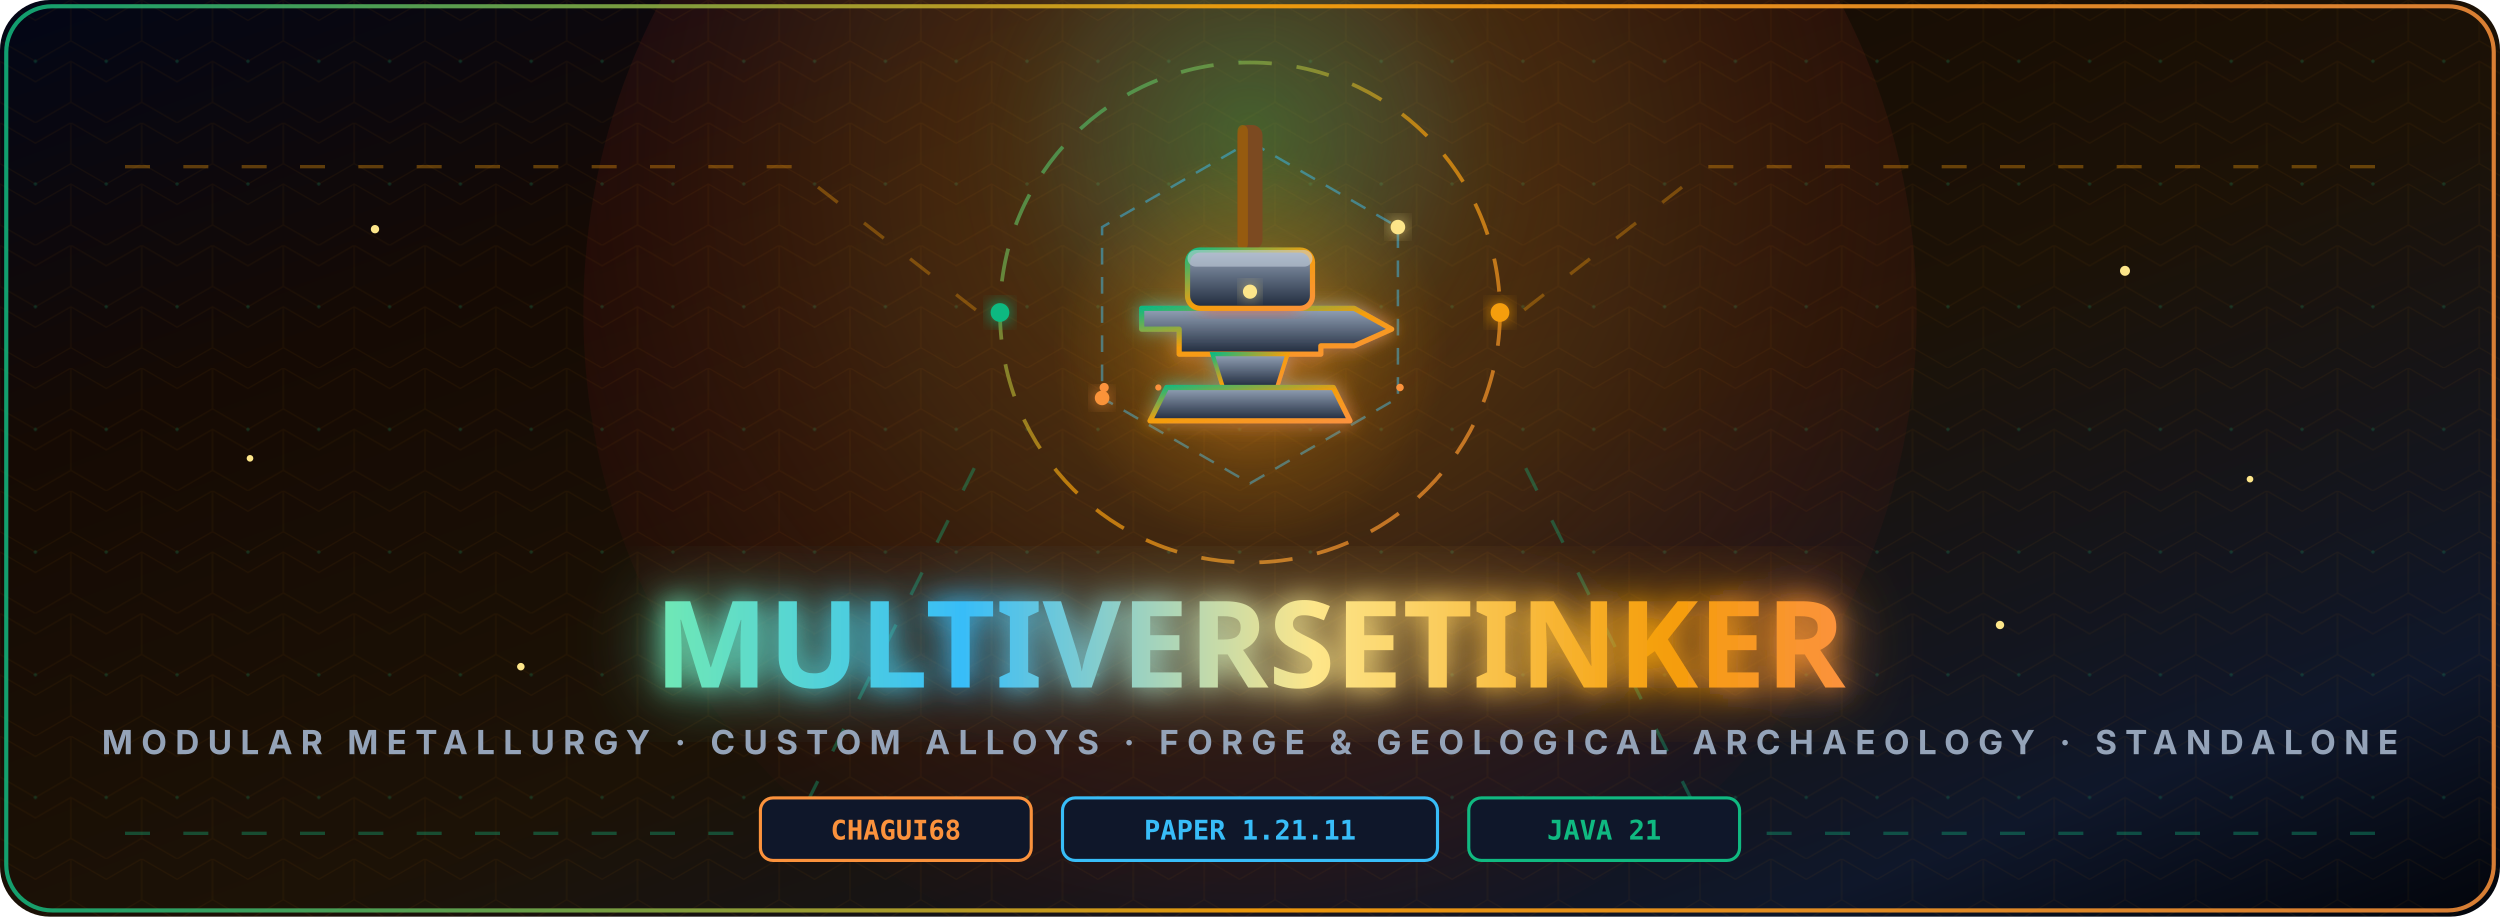
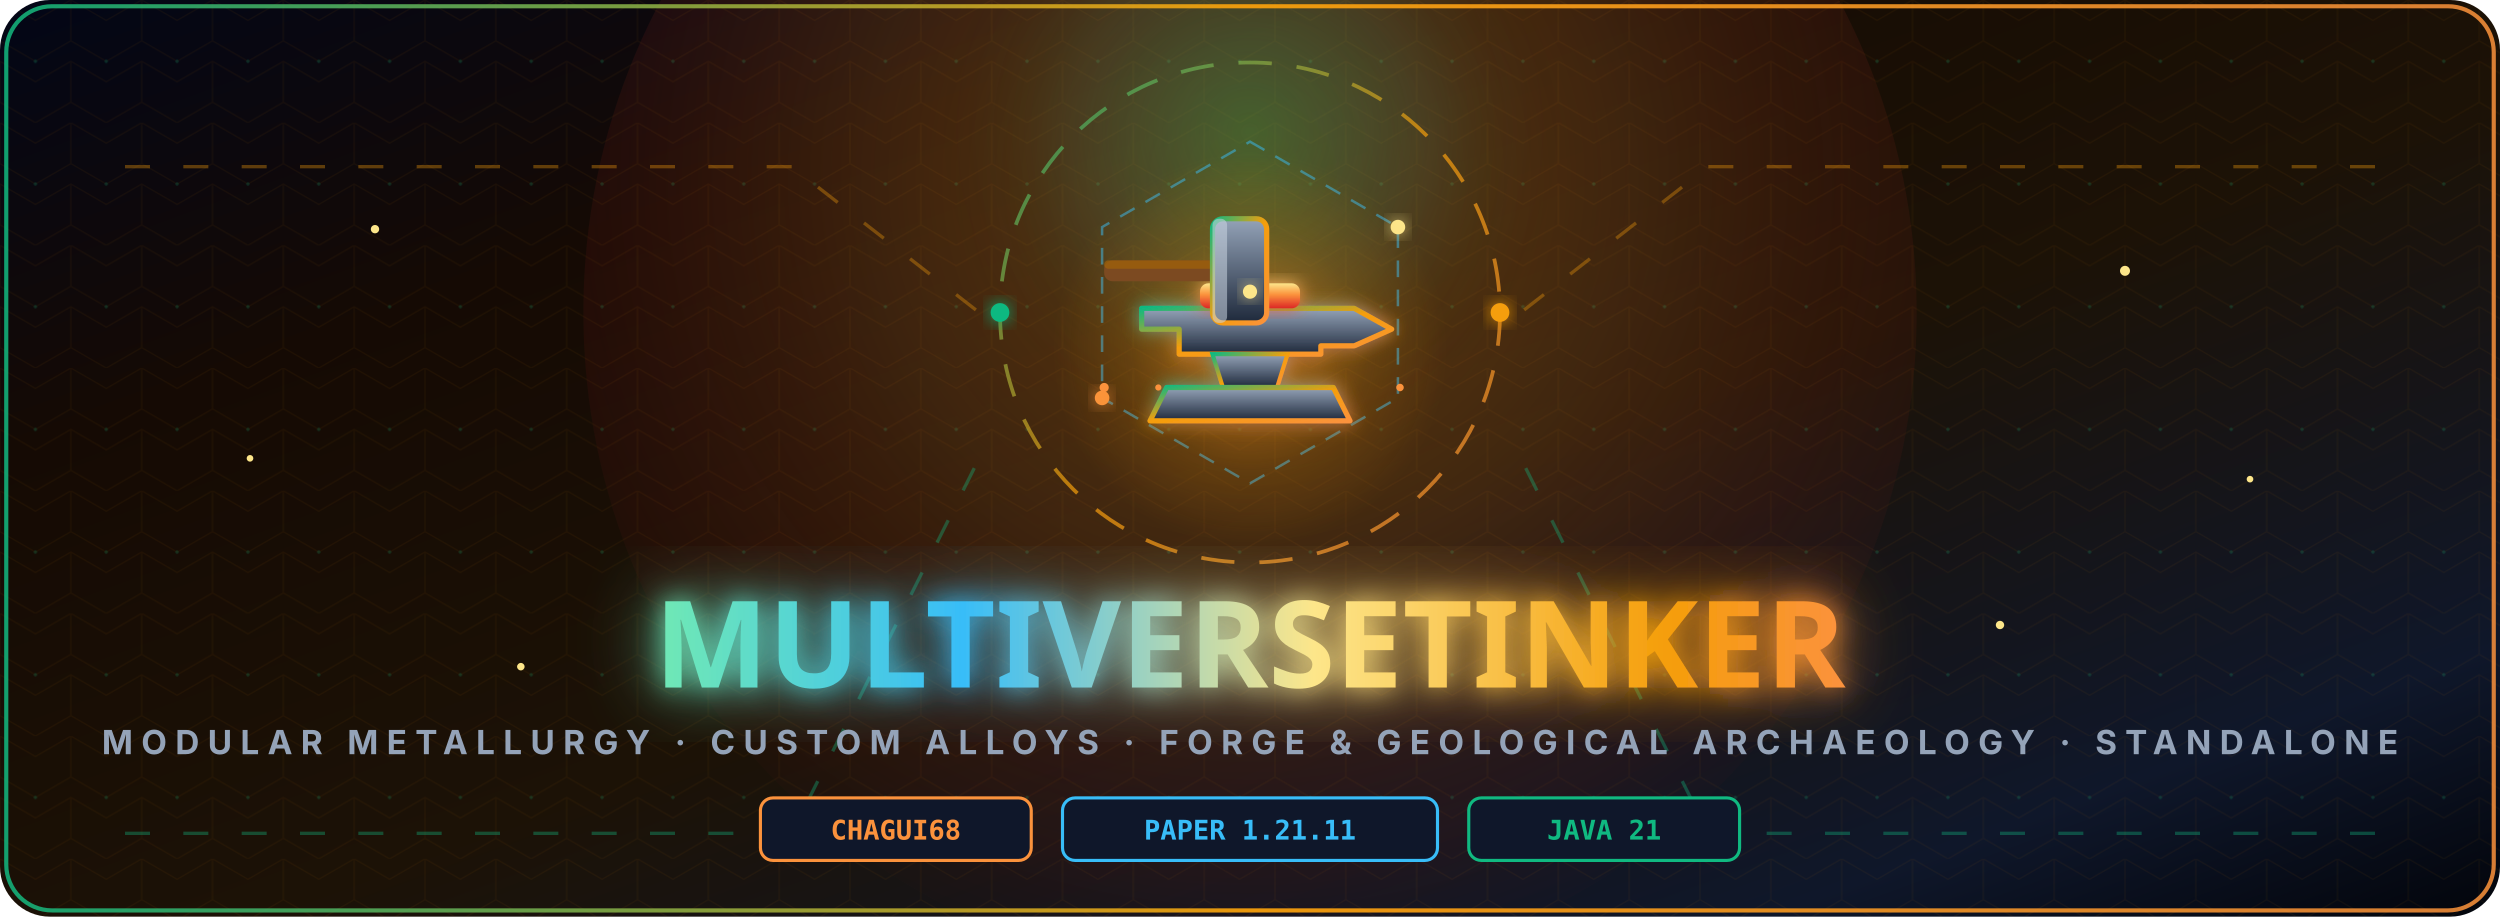
<svg xmlns="http://www.w3.org/2000/svg" viewBox="0 0 1200 440" width="100%" height="auto" role="img" aria-label="MultiverseTinker — Celestial Forge Banner">
  <defs>
    <linearGradient id="labVoid" x1="0%" y1="0%" x2="100%" y2="100%">
      <stop offset="0%" stop-color="#020617" />
      <stop offset="25%" stop-color="#150a04" />
      <stop offset="55%" stop-color="#1c1206" />
      <stop offset="85%" stop-color="#0f172a" />
      <stop offset="100%" stop-color="#02040a" />
    </linearGradient>
    <radialGradient id="nebulaMolten" cx="50%" cy="40%" r="65%">
      <stop offset="0%" stop-color="#F59E0B" stop-opacity="0.34" />
      <stop offset="45%" stop-color="#FB923C" stop-opacity="0.16" />
      <stop offset="80%" stop-color="#DC2626" stop-opacity="0.06" />
      <stop offset="100%" stop-color="#000000" stop-opacity="0" />
    </radialGradient>
    <radialGradient id="nebulaEmerald" cx="50%" cy="32%" r="38%">
      <stop offset="0%" stop-color="#10B981" stop-opacity="0.30" />
      <stop offset="60%" stop-color="#06B6D4" stop-opacity="0.08" />
      <stop offset="100%" stop-color="#000000" stop-opacity="0" />
    </radialGradient>
    <linearGradient id="titleGrad" x1="0%" y1="0%" x2="100%" y2="0%">
      <stop offset="0%" stop-color="#6EE7B7" />
      <stop offset="25%" stop-color="#38BDF8" />
      <stop offset="55%" stop-color="#FDE68A" />
      <stop offset="85%" stop-color="#F59E0B" />
      <stop offset="100%" stop-color="#FB923C" />
    </linearGradient>
    <linearGradient id="cyberBorder" x1="0%" y1="0%" x2="100%" y2="0%">
      <stop offset="0%" stop-color="#10B981" stop-opacity="0.85" />
      <stop offset="50%" stop-color="#F59E0B" stop-opacity="0.95" />
      <stop offset="100%" stop-color="#FB923C" stop-opacity="0.85" />
    </linearGradient>
    <linearGradient id="ringGrad" x1="0%" y1="0%" x2="100%" y2="100%">
      <stop offset="0%" stop-color="#10B981" />
      <stop offset="50%" stop-color="#F59E0B" />
      <stop offset="100%" stop-color="#FB923C" />
    </linearGradient>
    <linearGradient id="steelG" x1="0" y1="0" x2="0" y2="1">
      <stop offset="0%" stop-color="#94A3B8" />
      <stop offset="100%" stop-color="#1E293B" />
    </linearGradient>
    <linearGradient id="moltenG" x1="0" y1="0" x2="0" y2="1">
      <stop offset="0%" stop-color="#FDE68A" />
      <stop offset="45%" stop-color="#FB923C" />
      <stop offset="100%" stop-color="#DC2626" />
    </linearGradient>
    <radialGradient id="anvilHeat" cx="50%" cy="50%" r="50%">
      <stop offset="0%" stop-color="#FB923C" stop-opacity="0.6" />
      <stop offset="60%" stop-color="#F59E0B" stop-opacity="0.15" />
      <stop offset="100%" stop-color="#F59E0B" stop-opacity="0" />
    </radialGradient>
    <pattern id="hexMatrix" width="40" height="69.282" patternUnits="userSpaceOnUse" patternTransform="scale(0.85)">
      <path d="M 40 0 L 20 11.547 L 0 0 L 0 23.094 L 20 34.641 L 40 23.094 Z M 0 34.641 L 20 46.188 L 40 34.641 L 40 57.735 L 20 69.282 L 0 57.735 Z" fill="none" stroke="#F59E0B" stroke-width="0.75" stroke-opacity="0.05" />
      <circle cx="20" cy="34.641" r="1" fill="#10B981" fill-opacity="0.18" />
    </pattern>
    <filter id="glowLab" x="-40%" y="-40%" width="180%" height="180%">
      <feGaussianBlur stdDeviation="4" result="blur" />
      <feMerge>
        <feMergeNode in="blur" />
        <feMergeNode in="SourceGraphic" />
      </feMerge>
    </filter>
    <filter id="intenseGlow" x="-60%" y="-60%" width="220%" height="220%">
      <feGaussianBlur stdDeviation="7" result="b1" />
      <feGaussianBlur stdDeviation="16" result="b2" />
      <feMerge>
        <feMergeNode in="b2" />
        <feMergeNode in="b1" />
        <feMergeNode in="SourceGraphic" />
      </feMerge>
    </filter>
    <style>
      @keyframes spinTachyon    { from { transform: rotate(0deg); } to { transform: rotate(360deg); } }
      @keyframes spinTachyonRev { from { transform: rotate(360deg); } to { transform: rotate(0deg); } }
      @keyframes dashConduit    { to { stroke-dashoffset: -180; } }
      @keyframes twinkleLab     { 0%,100% { opacity: 0.25; transform: scale(0.8); } 50% { opacity: 1; transform: scale(1.3); } }
      @keyframes borderShimmer  { 0%,100% { stroke-opacity: 0.5; } 50% { stroke-opacity: 1; } }
      @keyframes titlePulse     { 0%,100% { opacity: 0.9; filter: drop-shadow(0 0 12px rgba(245,158,11,0.7)); } 50% { opacity: 1; filter: drop-shadow(0 0 26px rgba(251,146,60,1)); } }
      @keyframes heatPulse      { 0%,100% { opacity: 0.7; } 50% { opacity: 1; } }

      .tachyon-ring     { animation: spinTachyon 40s linear infinite;     transform-origin: 600px 150px; }
      .tachyon-ring-rev { animation: spinTachyonRev 26s linear infinite;  transform-origin: 600px 150px; }
      .conduit-flow     { stroke-dasharray: 12 16; animation: dashConduit 14s linear infinite; }
      .twinkle-node     { animation: twinkleLab 3.2s ease-in-out infinite; transform-box: fill-box; transform-origin: center; }
      .border-pulse     { animation: borderShimmer 4s ease-in-out infinite; }
      .title-a          { font-family: 'Outfit','Segoe UI',sans-serif; font-weight: 900; font-size: 58px; fill: url(#titleGrad); animation: titlePulse 3.5s ease-in-out infinite; }
      .sub-a            { font-family: 'Inter','Segoe UI',sans-serif; font-weight: 700; font-size: 16px; fill: #94A3B8; letter-spacing: 4px; }
      .heat-a           { animation: heatPulse 2.6s ease-in-out infinite; }
      .btext-a          { font-family: 'JetBrains Mono',monospace; font-size: 13px; font-weight: 700; }
    </style>
  </defs>
  <rect width="1200" height="440" rx="24" fill="url(#labVoid)" />
  <rect width="1200" height="440" rx="24" fill="url(#hexMatrix)" />
  <circle cx="600" cy="150" r="320" fill="url(#nebulaMolten)" />
  <circle cx="600" cy="135" r="200" fill="url(#nebulaEmerald)" />
  <g class="conduit-flow" opacity="0.35">
    <path d="M 60 80 L 380 80 L 470 150 M 1140 80 L 820 80 L 730 150" fill="none" stroke="#F59E0B" stroke-width="1.6" />
    <path d="M 60 400 L 380 400 L 470 220 M 1140 400 L 820 400 L 730 220" fill="none" stroke="#10B981" stroke-width="1.6" />
  </g>
  <g fill="#FDE68A">
    <circle class="twinkle-node" cx="180" cy="110" r="2" />
    <circle class="twinkle-node" cx="1020" cy="130" r="2.4" style="animation-delay:1.1s" />
    <circle class="twinkle-node" cx="250" cy="320" r="1.8" style="animation-delay:0.6s" />
    <circle class="twinkle-node" cx="960" cy="300" r="2" style="animation-delay:1.8s" />
    <circle class="twinkle-node" cx="120" cy="220" r="1.6" style="animation-delay:2.3s" />
    <circle class="twinkle-node" cx="1080" cy="230" r="1.6" style="animation-delay:0.3s" />
  </g>
  <g class="tachyon-ring">
    <circle cx="600" cy="150" r="120" fill="none" stroke="url(#ringGrad)" stroke-width="1.8" stroke-dasharray="16 12" opacity="0.7" />
    <circle cx="720" cy="150" r="4.5" fill="#F59E0B" filter="url(#glowLab)" />
    <circle cx="480" cy="150" r="4.5" fill="#10B981" filter="url(#glowLab)" />
  </g>
  <g class="tachyon-ring-rev">
    <polygon points="600,68 671,109 671,191 600,232 529,191 529,109" fill="none" stroke="#38BDF8" stroke-width="1.2" stroke-dasharray="8 6" opacity="0.5" />
    <circle cx="671" cy="109" r="3.5" fill="#FDE68A" filter="url(#glowLab)" />
    <circle cx="529" cy="191" r="3.5" fill="#FB923C" filter="url(#glowLab)" />
  </g>
  <g transform="translate(600, 150)">
    <circle class="heat-a" cx="0" cy="18" r="95" fill="url(#anvilHeat)" />
    <g filter="url(#glowLab)">
      <path d="M -52 -2 L 50 -2 L 68 8 L 50 16 L 34 16 L 34 20 L -34 20 L -34 8 L -52 8 Z" fill="url(#steelG)" stroke="url(#ringGrad)" stroke-width="2.5" stroke-linejoin="round" />
      <path d="M -18 20 L 18 20 L 13 36 L -13 36 Z" fill="url(#steelG)" stroke="url(#ringGrad)" stroke-width="2" />
      <path d="M -40 36 L 40 36 L 48 52 L -48 52 Z" fill="url(#steelG)" stroke="url(#ringGrad)" stroke-width="2.5" stroke-linejoin="round" />
    </g>
    <rect x="-24" y="-14" width="48" height="12" rx="4" fill="url(#moltenG)" filter="url(#glowLab)">
      <animate attributeName="opacity" values="0.8;1;0.8" dur="1.6s" repeatCount="indefinite" />
    </rect>
-     <g transform="translate(0, -96)">
+     <g transform="translate(-70, -20)">
      <g>
-         <animateTransform attributeName="transform" type="rotate" values="-58 0 0; -58 0 0; 0 0 0; -12 0 0; -58 0 0" keyTimes="0; 0.34; 0.46; 0.56; 1" dur="1.6s" repeatCount="indefinite" calcMode="spline" keySplines="0.4 0 0.6 1; 0.85 0 1 1; 0.3 0 0.7 1; 0.35 0 0.6 1" />
-         <rect x="-6" y="6" width="12" height="60" rx="5" fill="#7C4A21" />
-         <rect x="-6" y="6" width="5" height="60" rx="3" fill="#A16207" opacity="0.7" />
-         <rect x="-30" y="66" width="60" height="28" rx="6" fill="url(#steelG)" stroke="url(#ringGrad)" stroke-width="2.5" />
-         <rect x="-30" y="66" width="60" height="8" rx="4" fill="#CBD5E1" opacity="0.55" />
+         <animateTransform attributeName="transform" type="rotate" values="-65 0 0; -65 0 0; 0 0 0; -16 0 0; -65 0 0" keyTimes="0; 0.32; 0.44; 0.54; 1" dur="1.6s" repeatCount="indefinite" calcMode="spline" keySplines="0.4 0 0.6 1; 0.32 0 0 1; 0.25 1 0.7 1; 0.35 0 0.6 1" />
+         <rect x="0" y="-5" width="70" height="10" rx="4" fill="#7C4A21" />
+         <rect x="0" y="-5" width="70" height="4" rx="2" fill="#A16207" opacity="0.7" />
+         <rect x="52" y="-25" width="26" height="50" rx="5" fill="url(#steelG)" stroke="url(#ringGrad)" stroke-width="2.5" />
+         <rect x="52" y="-25" width="7" height="50" rx="3" fill="#CBD5E1" opacity="0.55" />
      </g>
    </g>
    <g fill="#FDE68A" filter="url(#glowLab)">
      <circle cx="0" cy="-10" r="3">
        <animate attributeName="cx" values="0;-46" dur="0.55s" begin="0.74s" repeatCount="indefinite" />
        <animate attributeName="cy" values="-10;-52" dur="0.55s" begin="0.74s" repeatCount="indefinite" />
        <animate attributeName="opacity" values="1;0" dur="0.55s" begin="0.74s" repeatCount="indefinite" />
      </circle>
      <circle cx="0" cy="-10" r="3.4">
        <animate attributeName="cx" values="0;8" dur="0.55s" begin="0.75s" repeatCount="indefinite" />
        <animate attributeName="cy" values="-10;-60" dur="0.55s" begin="0.75s" repeatCount="indefinite" />
        <animate attributeName="opacity" values="1;0" dur="0.55s" begin="0.75s" repeatCount="indefinite" />
      </circle>
      <circle cx="0" cy="-10" r="2.8">
        <animate attributeName="cx" values="0;50" dur="0.55s" begin="0.74s" repeatCount="indefinite" />
        <animate attributeName="cy" values="-10;-48" dur="0.55s" begin="0.74s" repeatCount="indefinite" />
        <animate attributeName="opacity" values="1;0" dur="0.55s" begin="0.74s" repeatCount="indefinite" />
      </circle>
      <circle cx="0" cy="-10" r="2.4">
        <animate attributeName="cx" values="0;28" dur="0.55s" begin="0.76s" repeatCount="indefinite" />
        <animate attributeName="cy" values="-10;-38" dur="0.55s" begin="0.76s" repeatCount="indefinite" />
        <animate attributeName="opacity" values="1;0" dur="0.55s" begin="0.76s" repeatCount="indefinite" />
      </circle>
      <circle cx="0" cy="-10" r="2.4">
        <animate attributeName="cx" values="0;-26" dur="0.55s" begin="0.75s" repeatCount="indefinite" />
        <animate attributeName="cy" values="-10;-40" dur="0.55s" begin="0.75s" repeatCount="indefinite" />
        <animate attributeName="opacity" values="1;0" dur="0.55s" begin="0.75s" repeatCount="indefinite" />
      </circle>
    </g>
    <g fill="#FB923C">
      <circle cx="-70" cy="36" r="2.2">
        <animate attributeName="cy" values="40;-34" dur="3.4s" repeatCount="indefinite" />
        <animate attributeName="opacity" values="0;0.9;0" dur="3.4s" repeatCount="indefinite" />
      </circle>
      <circle cx="72" cy="36" r="1.8">
        <animate attributeName="cy" values="40;-30" dur="4.1s" begin="0.8s" repeatCount="indefinite" />
        <animate attributeName="opacity" values="0;0.85;0" dur="4.1s" begin="0.8s" repeatCount="indefinite" />
      </circle>
      <circle cx="-44" cy="36" r="1.5">
        <animate attributeName="cy" values="40;-24" dur="3.8s" begin="1.6s" repeatCount="indefinite" />
        <animate attributeName="opacity" values="0;0.85;0" dur="3.8s" begin="1.6s" repeatCount="indefinite" />
      </circle>
    </g>
  </g>
  <text x="600" y="330" text-anchor="middle" class="title-a" filter="url(#intenseGlow)">MULTIVERSETINKER</text>
  <text x="600" y="362" text-anchor="middle" class="sub-a">MODULAR METALLURGY · CUSTOM ALLOYS · FORGE &amp; GEOLOGICAL ARCHAEOLOGY · STANDALONE</text>
  <g transform="translate(600, 398)">
    <rect x="-235" y="-15" width="130" height="30" rx="6" fill="#0F172A" stroke="#FB923C" stroke-width="1.5" />
    <text x="-170" y="5" text-anchor="middle" class="btext-a" fill="#FB923C">CHAGUI68</text>
    <rect x="-90" y="-15" width="180" height="30" rx="6" fill="#0F172A" stroke="#38BDF8" stroke-width="1.5" />
    <text x="0" y="5" text-anchor="middle" class="btext-a" fill="#38BDF8">PAPER 1.21.11</text>
    <rect x="105" y="-15" width="130" height="30" rx="6" fill="#0F172A" stroke="#10B981" stroke-width="1.5" />
    <text x="170" y="5" text-anchor="middle" class="btext-a" fill="#10B981">JAVA 21</text>
  </g>
  <rect class="border-pulse" x="3" y="3" width="1194" height="434" rx="22" fill="none" stroke="url(#cyberBorder)" stroke-width="2" />
</svg>
